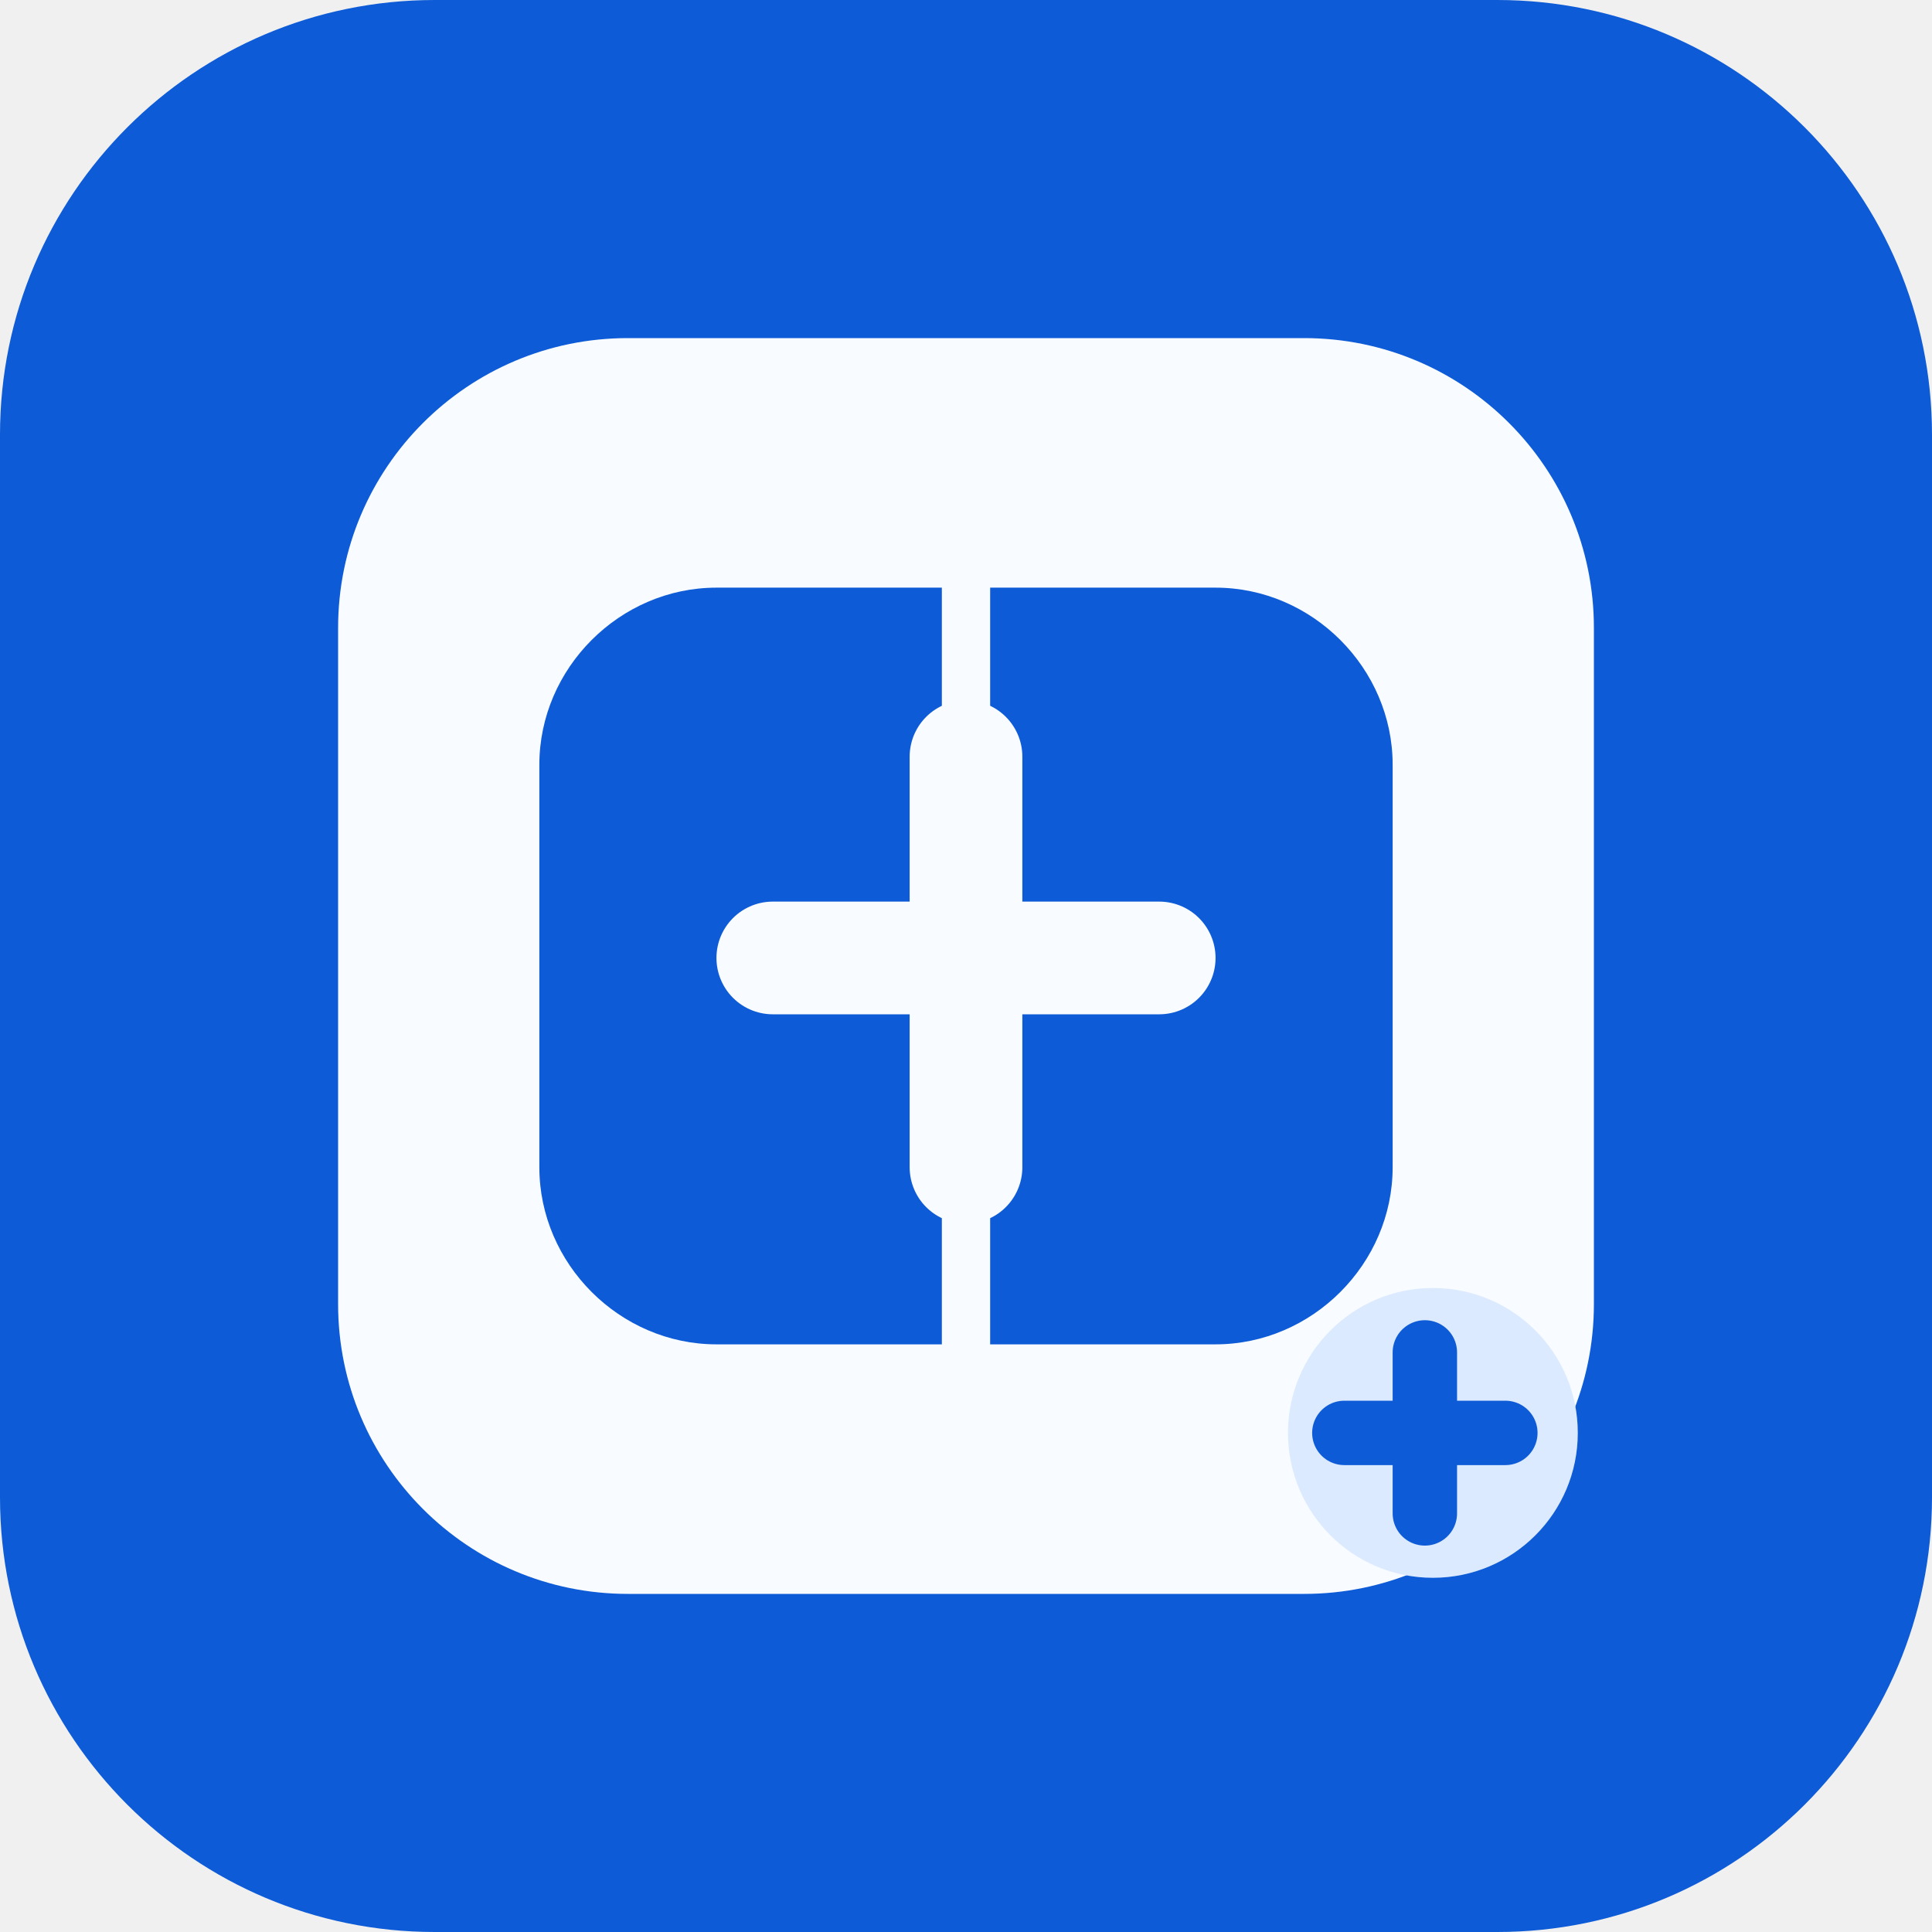
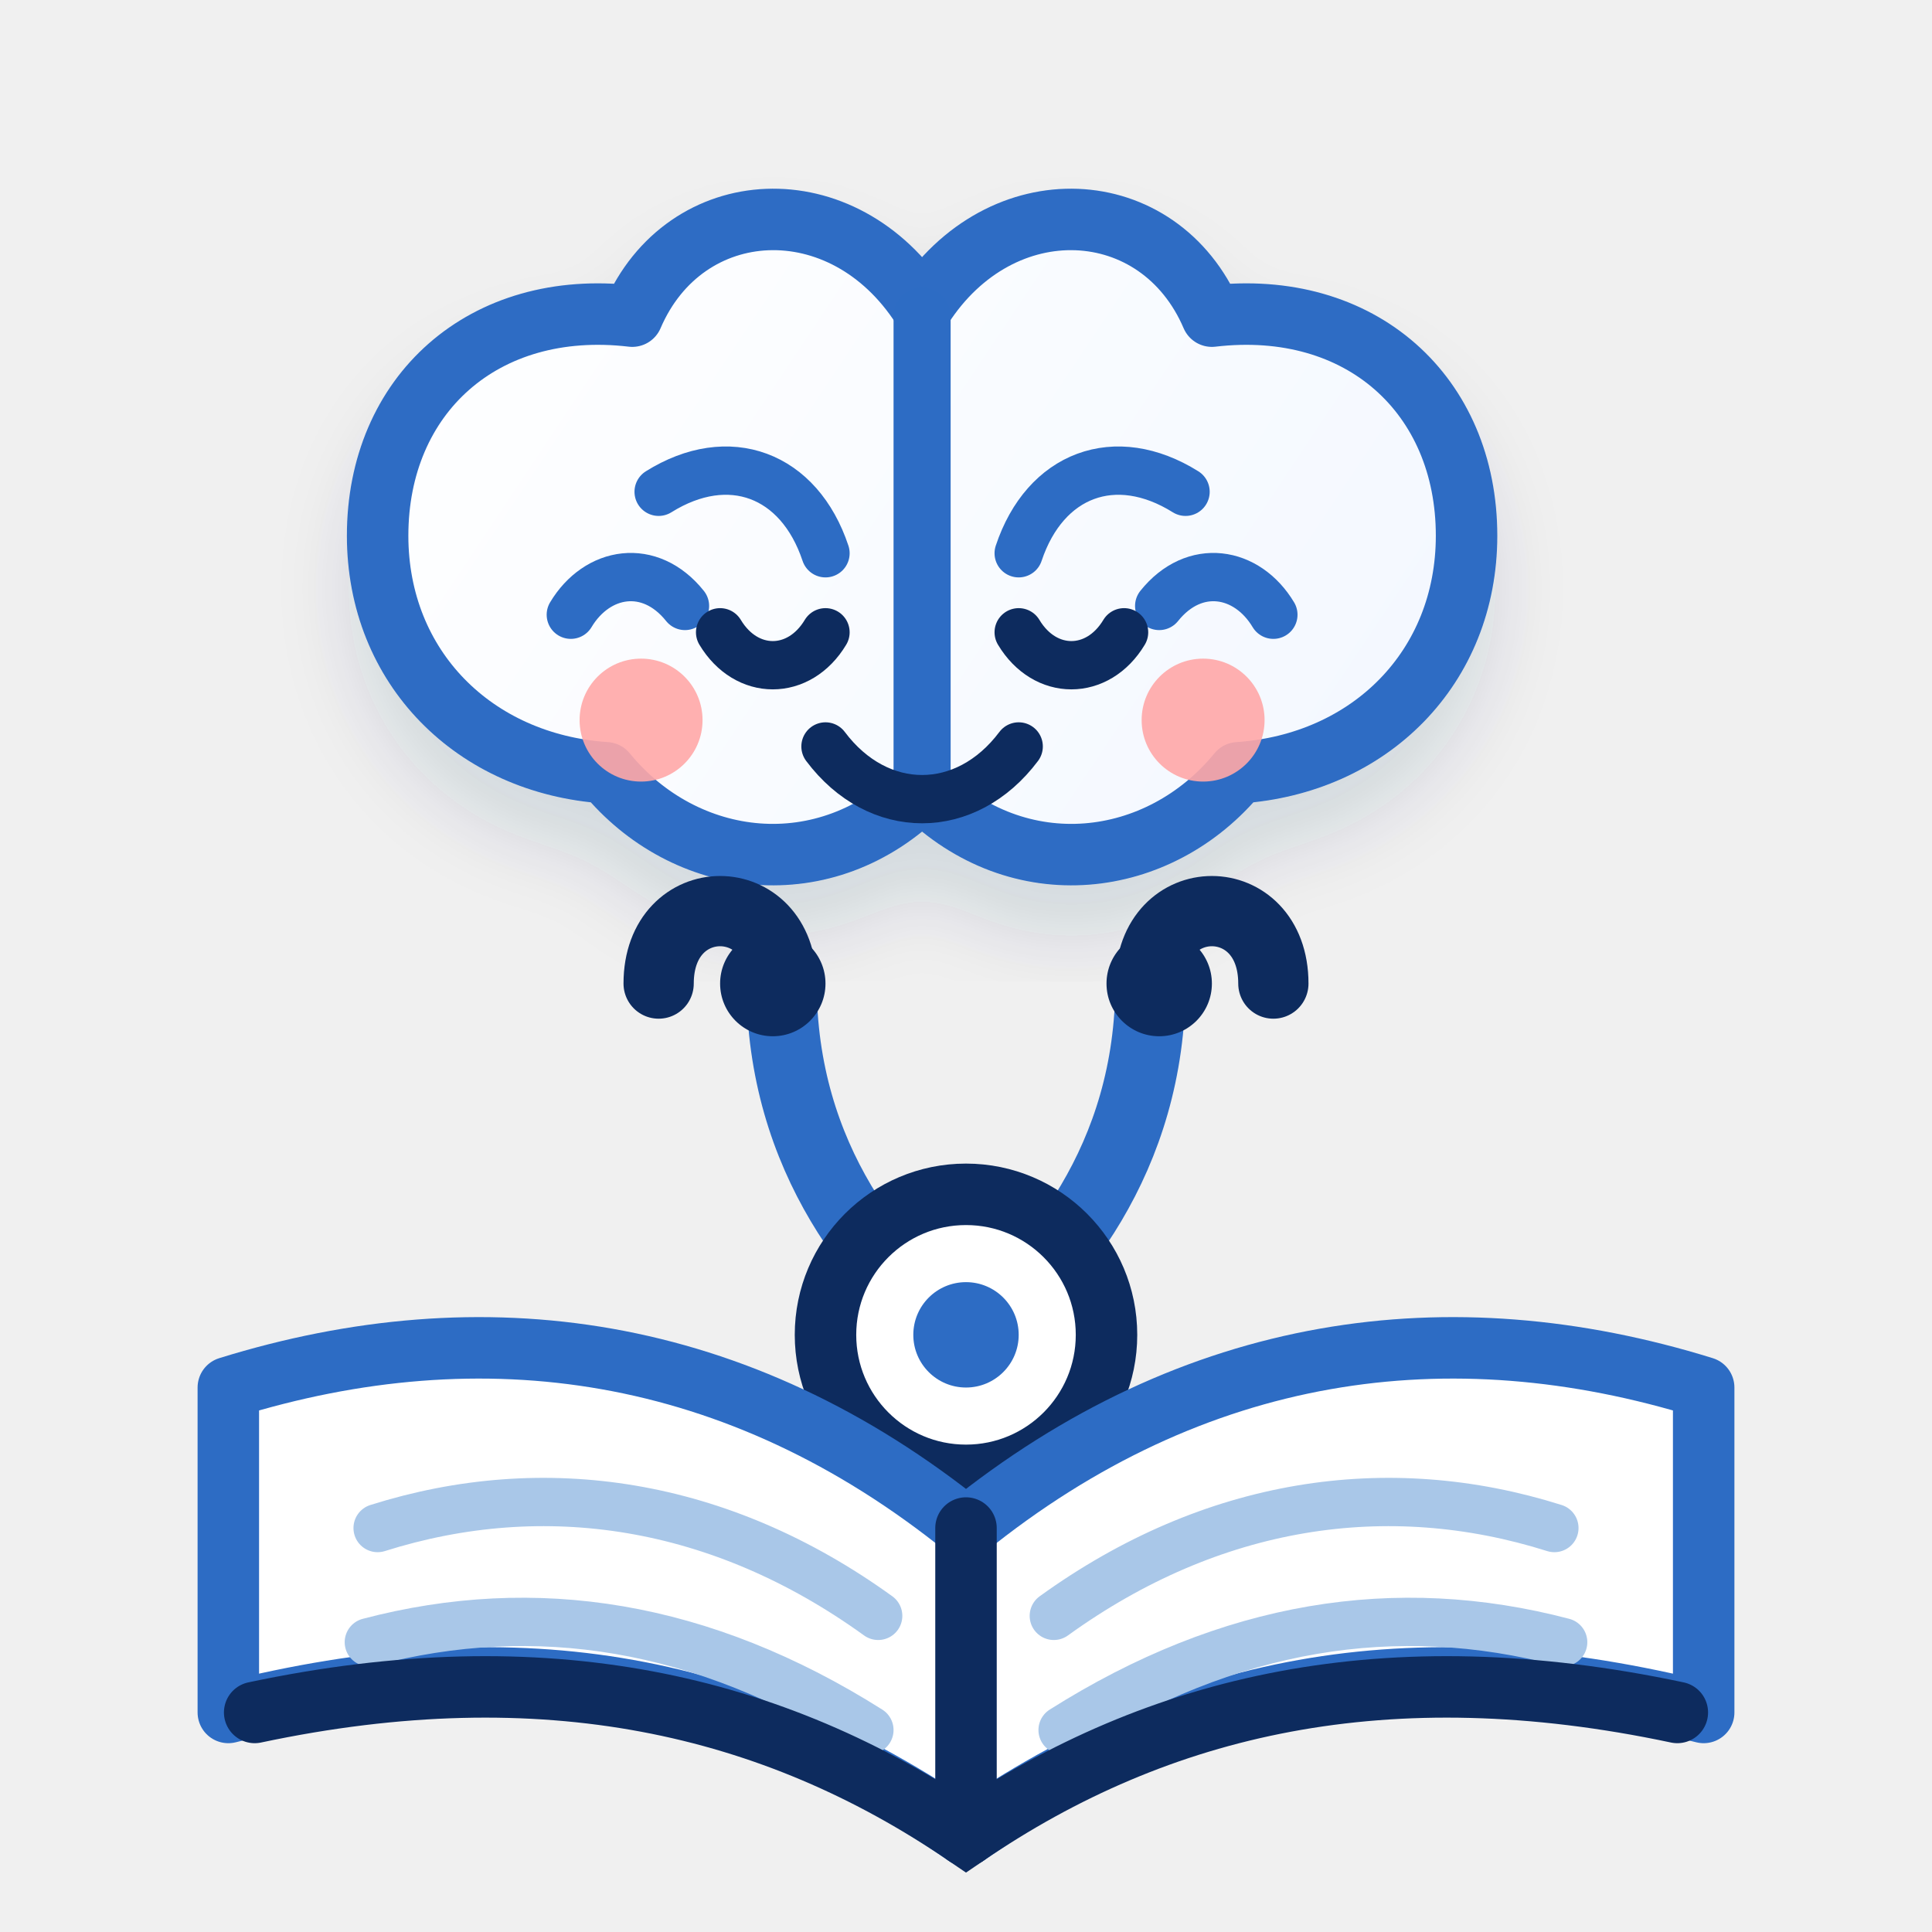
- <svg xmlns="http://www.w3.org/2000/svg" viewBox="0 0 240 240">
-   <rect width="240" height="240" rx="54" fill="#0d5bd7" />
-   <rect x="42" y="42" width="156" height="156" rx="36" fill="#f8fbff" />
-   <path d="M89 73h28v94H89c-12 0-22-10-22-22V95c0-12 10-22 22-22Z" fill="#0d5bd7" />
-   <path d="M151 73h-28v94h28c12 0 22-10 22-22V95c0-12-10-22-22-22Z" fill="#0d5bd7" />
-   <path d="M120 94v51" stroke="#f8fbff" stroke-width="14" stroke-linecap="round" />
-   <path d="M96 119h48" stroke="#f8fbff" stroke-width="14" stroke-linecap="round" />
-   <circle cx="178" cy="178" r="18" fill="#dbeafe" />
-   <path d="M177 168v20" stroke="#0d5bd7" stroke-width="8" stroke-linecap="round" />
-   <path d="M167 178h20" stroke="#0d5bd7" stroke-width="8" stroke-linecap="round" />
+ <svg xmlns="http://www.w3.org/2000/svg" viewBox="0 0 220 220" fill="none">
+   <defs>
+     <filter id="soft-shadow" x="-20%" y="-20%" width="140%" height="140%">
+       <feDropShadow dx="0" dy="6" stdDeviation="4" flood-color="#0D2B5E" flood-opacity="0.12" />
+     </filter>
+     <linearGradient id="brain-fill" x1="50" x2="170" y1="20" y2="100" gradientUnits="userSpaceOnUse">
+       <stop stop-color="#FFFFFF" />
+       <stop offset="1" stop-color="#F2F7FF" />
+     </linearGradient>
+   </defs>
+   <path d="M69 88C54 87 43 76 43 61C43 45 55 34 72 36C78 22 96 21 105 35C114 21 132 22 138 36C155 34 167 45 167 61C167 76 156 87 141 88C132 99 116 101 105 90C94 101 78 99 69 88Z" fill="url(#brain-fill)" stroke="#2D6CC4" stroke-width="7" stroke-linecap="round" stroke-linejoin="round" filter="url(#soft-shadow)" />
+   <path d="M105 36V90" stroke="#2D6CC4" stroke-width="6.5" stroke-linecap="round" />
+   <path d="M75 56C83 51 91 54 94 63" stroke="#2D6CC4" stroke-width="5.5" stroke-linecap="round" />
+   <path d="M135 56C127 51 119 54 116 63" stroke="#2D6CC4" stroke-width="5.5" stroke-linecap="round" />
+   <path d="M65 70C68 65 74 64 78 69" stroke="#2D6CC4" stroke-width="5.5" stroke-linecap="round" />
+   <path d="M145 70C142 65 136 64 132 69" stroke="#2D6CC4" stroke-width="5.5" stroke-linecap="round" />
+   <path d="M82 72C85 77 91 77 94 72" stroke="#0D2B5E" stroke-width="5.5" stroke-linecap="round" />
+   <path d="M116 72C119 77 125 77 128 72" stroke="#0D2B5E" stroke-width="5.5" stroke-linecap="round" />
+   <path d="M94 85C100 93 110 93 116 85" stroke="#0D2B5E" stroke-width="5.5" stroke-linecap="round" />
+   <circle cx="73" cy="82" r="7" fill="#FFA7A7" opacity="0.9" />
+   <circle cx="137" cy="82" r="7" fill="#FFA7A7" opacity="0.9" />
+   <path d="M89 112C89 132 100 145 110 153C120 145 131 132 131 112" stroke="#2D6CC4" stroke-width="8" stroke-linecap="round" />
+   <path d="M131 112C131 101 145 101 145 112" stroke="#0D2B5E" stroke-width="8" stroke-linecap="round" />
+   <path d="M89 112C89 101 75 101 75 112" stroke="#0D2B5E" stroke-width="8" stroke-linecap="round" />
+   <circle cx="88" cy="112" r="6" fill="#0D2B5E" />
+   <circle cx="132" cy="112" r="6" fill="#0D2B5E" />
+   <circle cx="110" cy="152" r="16" fill="#FFFFFF" stroke="#0D2B5E" stroke-width="7" />
+   <circle cx="110" cy="152" r="6" fill="#2D6CC4" />
+   <path d="M26 158C55 149 84 153 110 174C136 153 165 149 194 158V195C162 187 136 191 110 209C84 191 58 187 26 195V158Z" fill="#FFFFFF" stroke="#2D6CC4" stroke-width="7" stroke-linejoin="round" />
+   <path d="M110 174V209" stroke="#0D2B5E" stroke-width="7" stroke-linecap="round" />
+   <path d="M43 174C62 168 82 171 100 184" stroke="#A9C7E8" stroke-width="5.5" stroke-linecap="round" />
+   <path d="M120 184C138 171 158 168 177 174" stroke="#A9C7E8" stroke-width="5.5" stroke-linecap="round" />
+   <path d="M42 187C61 182 80 185 99 197" stroke="#A9C7E8" stroke-width="5.5" stroke-linecap="round" />
+   <path d="M121 197C140 185 159 182 178 187" stroke="#A9C7E8" stroke-width="5.5" stroke-linecap="round" />
+   <path d="M29 195C62 188 88 194 110 209C132 194 158 188 191 195" stroke="#0D2B5E" stroke-width="7" stroke-linecap="round" />
</svg>
